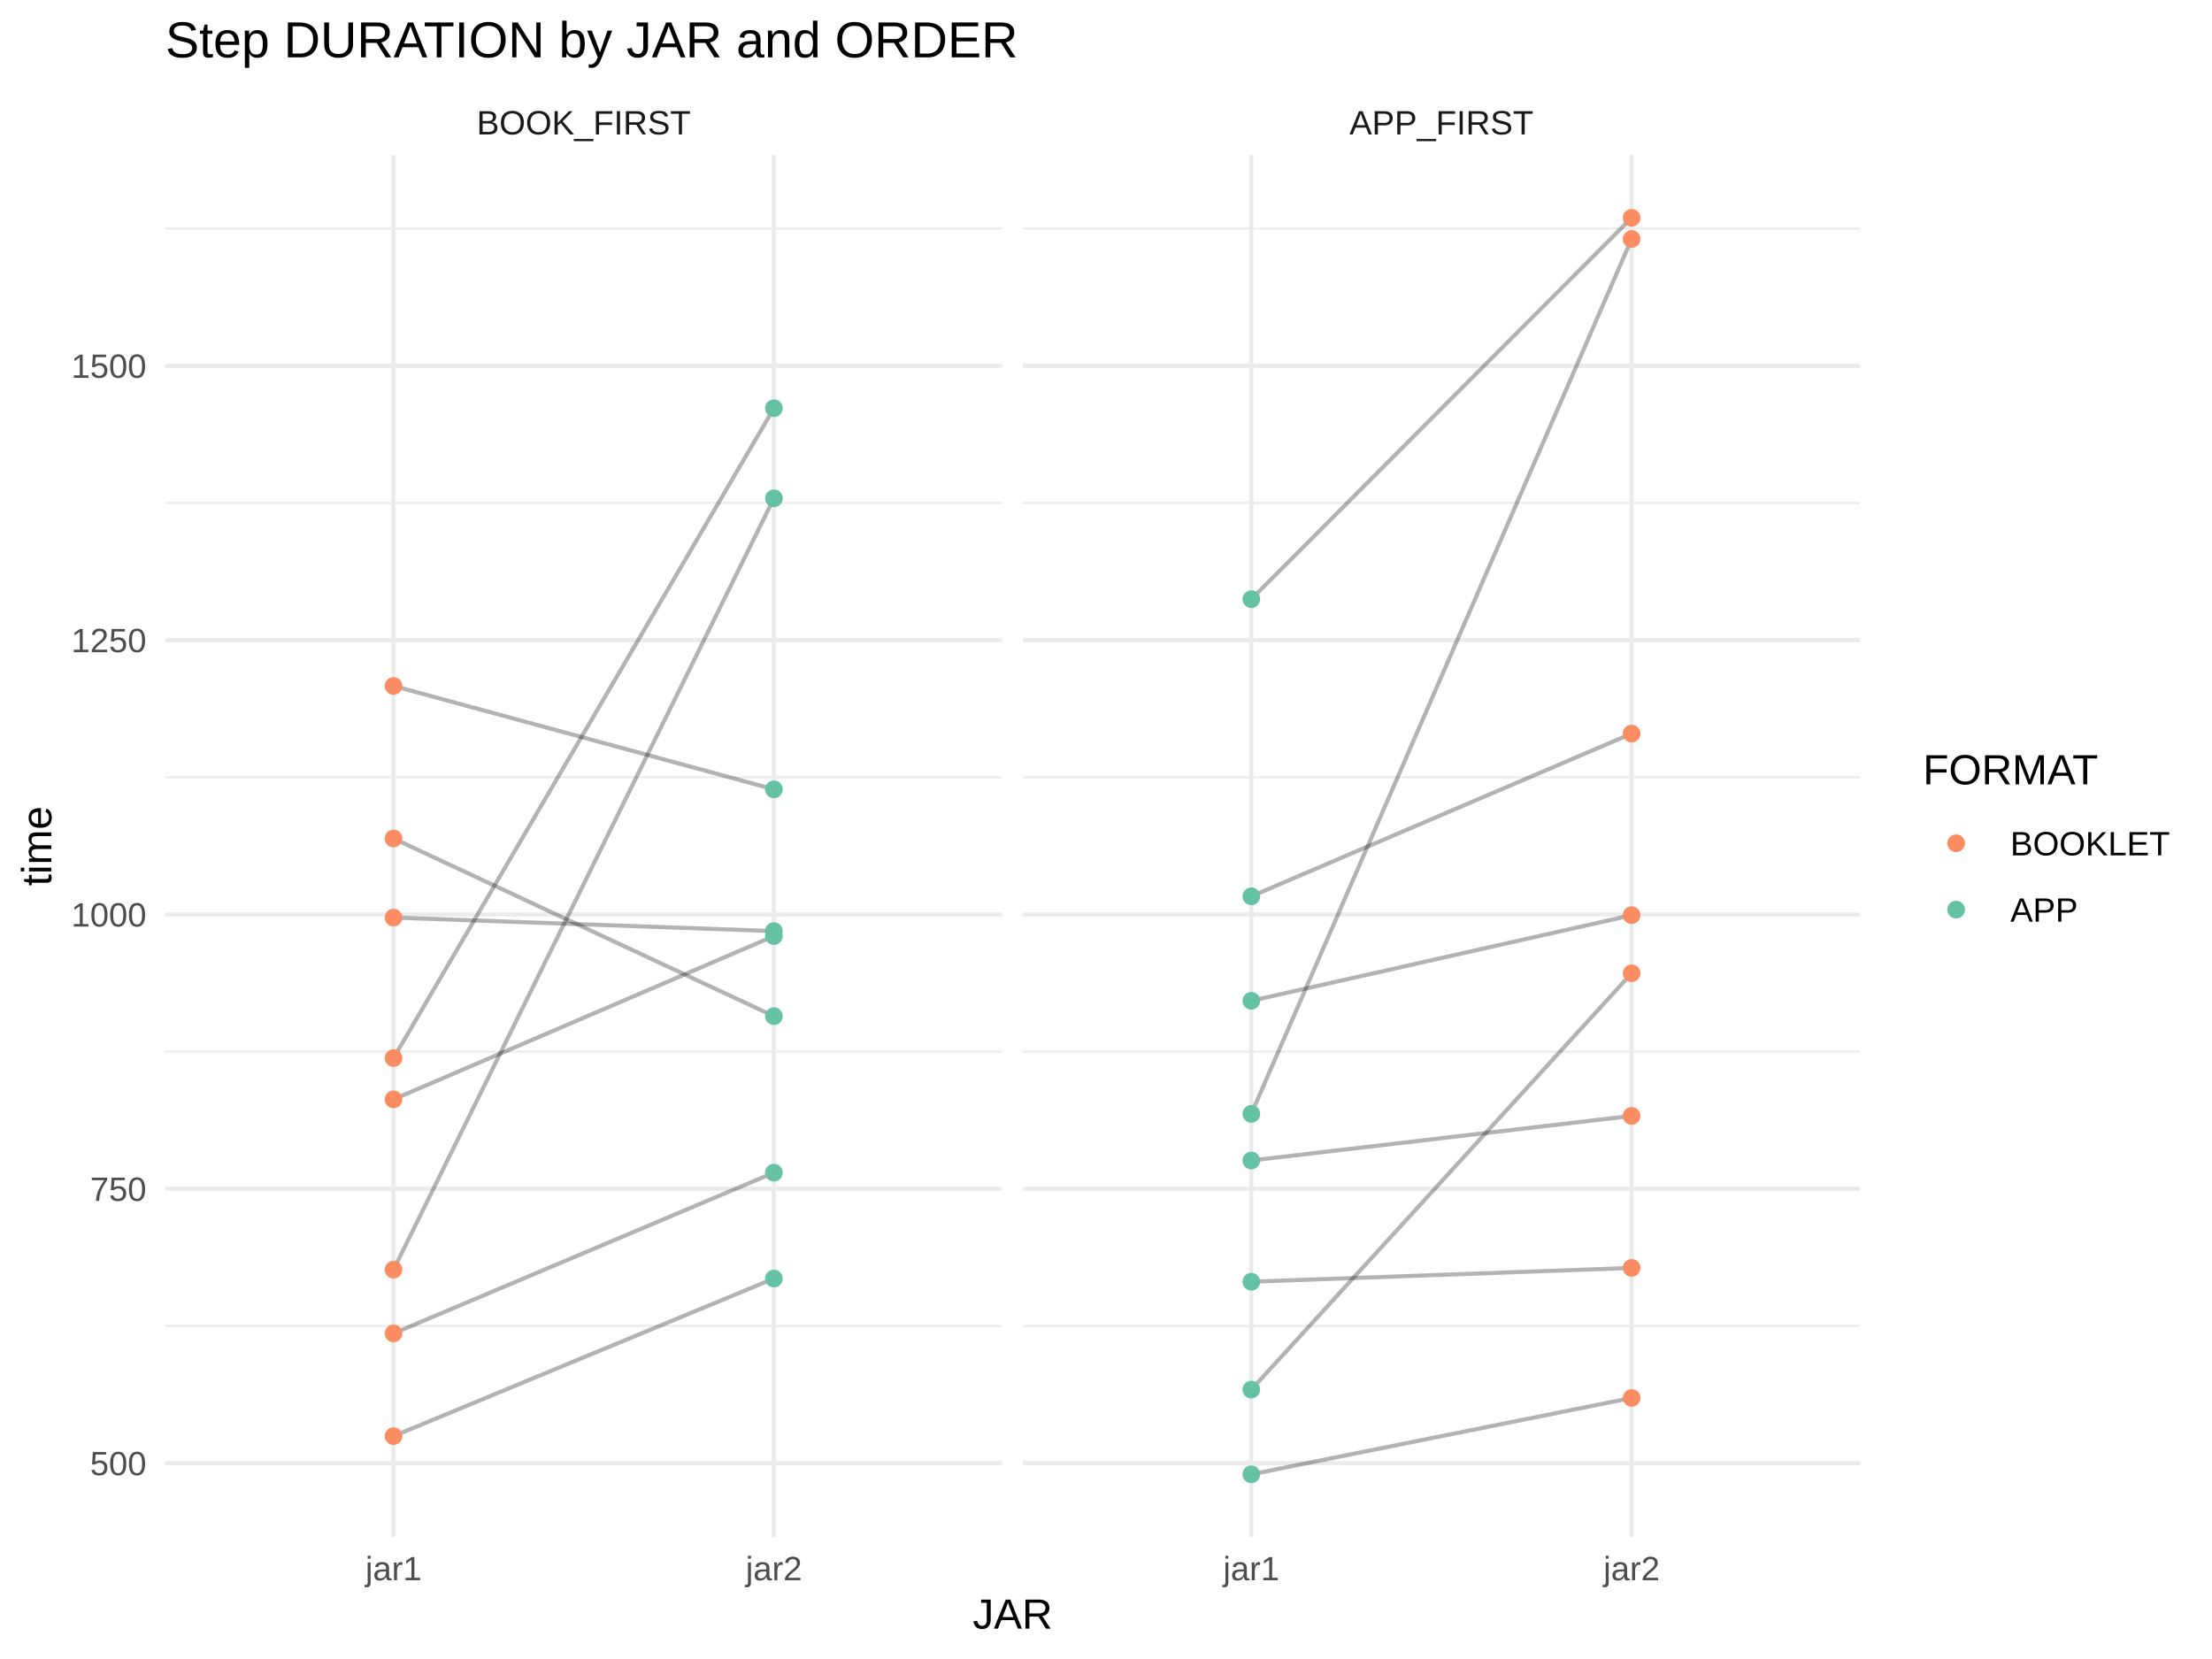
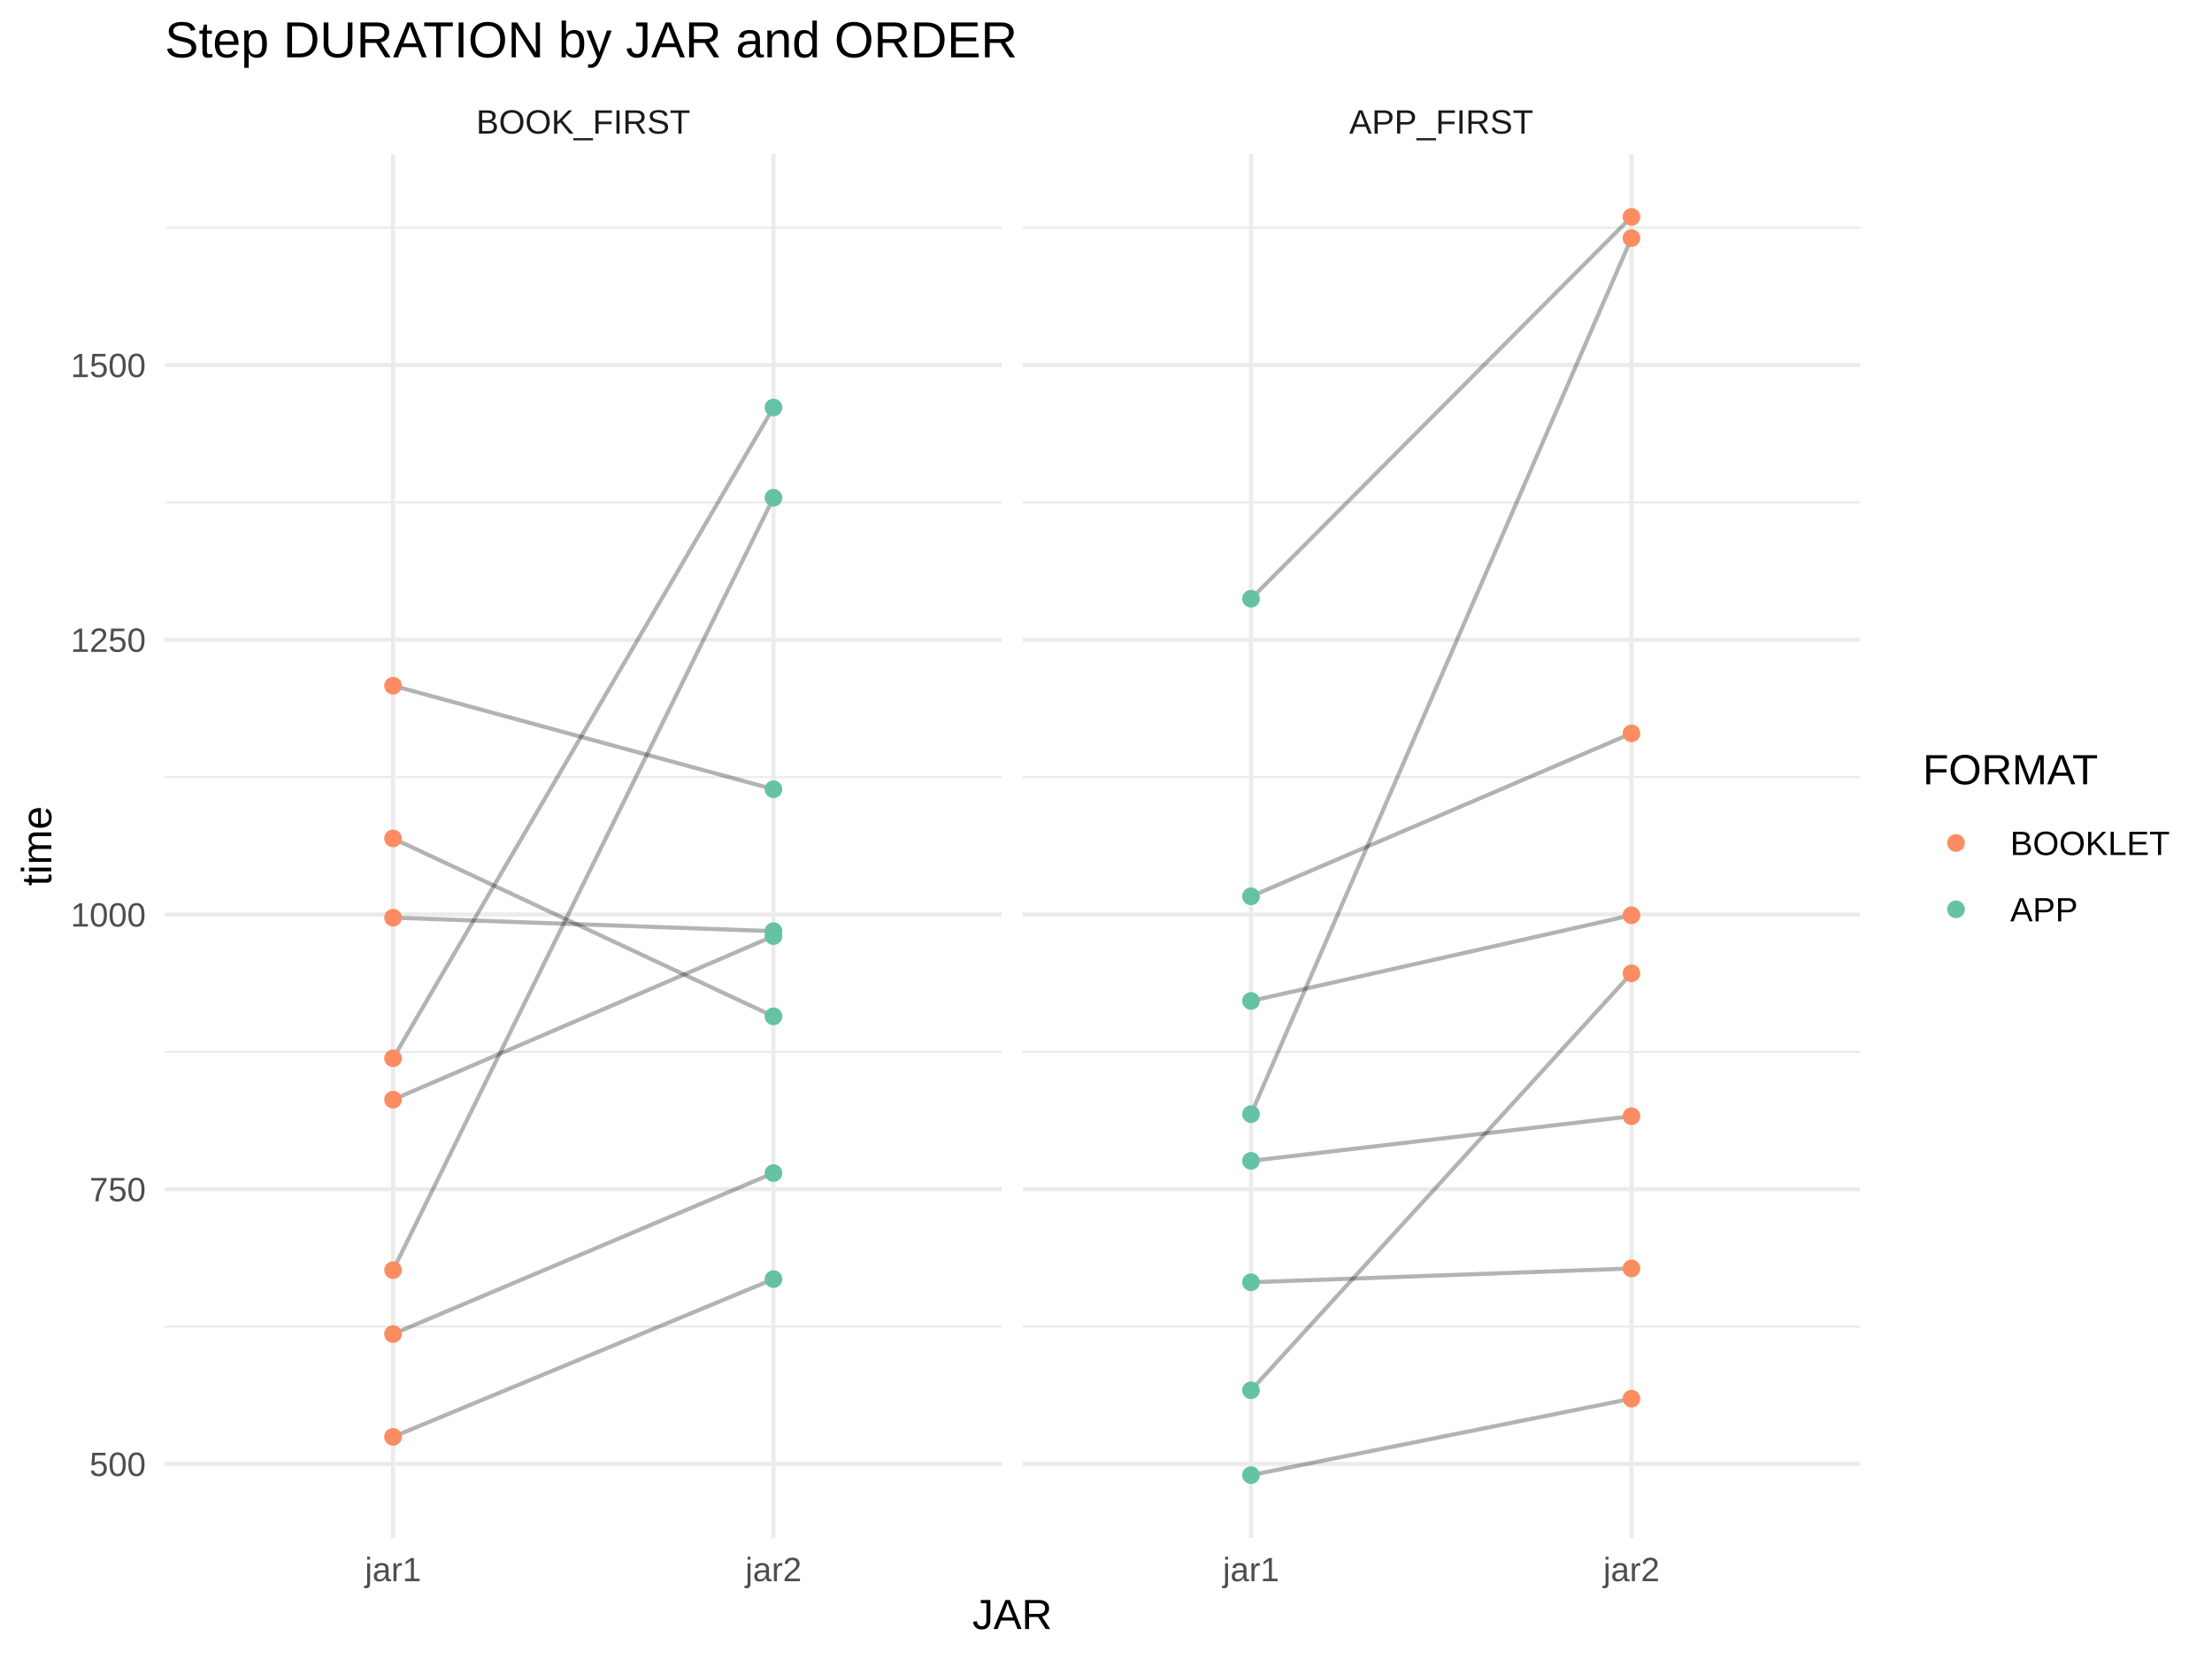
- <svg xmlns="http://www.w3.org/2000/svg" class="svglite" width="576.00pt" height="432.00pt" viewBox="0 0 576.00 432.00">
-   <defs>
-     <style type="text/css">
+ <svg xmlns="http://www.w3.org/2000/svg" width="576.00pt" height="432.00pt" viewBox="0 0 576.00 432.00">
+   <g class="svglite">
+     <defs>
+       <style type="text/css">
    .svglite line, .svglite polyline, .svglite polygon, .svglite path, .svglite rect, .svglite circle {
      fill: none;
      stroke: #000000;
      stroke-linecap: round;
      stroke-linejoin: round;
      stroke-miterlimit: 10.00;
    }
    .svglite text {
      white-space: pre;
    }
+     .svglite g.glyphgroup path {
+       fill: inherit;
+       stroke: none;
+     }
  </style>
-   </defs>
-   <rect width="100%" height="100%" style="stroke: none; fill: none;" />
-   <defs>
-     <clipPath id="cpMC4wMHw1NzYuMDB8MC4wMHw0MzIuMDA=">
-       <rect x="0.00" y="0.00" width="576.00" height="432.00" />
-     </clipPath>
-   </defs>
-   <g clip-path="url(#cpMC4wMHw1NzYuMDB8MC4wMHw0MzIuMDA=)">
+     </defs>
+     <rect width="100%" height="100%" style="stroke: none; fill: none;" />
+     <defs>
+       <clipPath id="cpMC4wMHw1NzYuMDB8MC4wMHw0MzIuMDA=">
+         <rect x="0.00" y="0.00" width="576.00" height="432.00" />
+       </clipPath>
+     </defs>
+     <g clip-path="url(#cpMC4wMHw1NzYuMDB8MC4wMHw0MzIuMDA=)">
</g>
-   <defs>
-     <clipPath id="cpNDMuMDZ8MjYwLjk0fDQwLjM2fDQwMC4yNw==">
-       <rect x="43.06" y="40.36" width="217.88" height="359.90" />
-     </clipPath>
-   </defs>
-   <g clip-path="url(#cpNDMuMDZ8MjYwLjk0fDQwLjM2fDQwMC4yNw==)">
-     <polyline points="43.06,345.27 260.94,345.27 " style="stroke-width: 0.53; stroke: #EBEBEB; stroke-linecap: butt;" />
-     <polyline points="43.06,273.84 260.94,273.84 " style="stroke-width: 0.53; stroke: #EBEBEB; stroke-linecap: butt;" />
-     <polyline points="43.06,202.40 260.94,202.40 " style="stroke-width: 0.53; stroke: #EBEBEB; stroke-linecap: butt;" />
-     <polyline points="43.06,130.96 260.94,130.96 " style="stroke-width: 0.53; stroke: #EBEBEB; stroke-linecap: butt;" />
-     <polyline points="43.06,59.52 260.94,59.52 " style="stroke-width: 0.53; stroke: #EBEBEB; stroke-linecap: butt;" />
-     <polyline points="43.06,380.99 260.94,380.99 " style="stroke-width: 1.07; stroke: #EBEBEB; stroke-linecap: butt;" />
-     <polyline points="43.06,309.55 260.94,309.55 " style="stroke-width: 1.07; stroke: #EBEBEB; stroke-linecap: butt;" />
-     <polyline points="43.06,238.12 260.94,238.12 " style="stroke-width: 1.07; stroke: #EBEBEB; stroke-linecap: butt;" />
-     <polyline points="43.06,166.68 260.94,166.68 " style="stroke-width: 1.07; stroke: #EBEBEB; stroke-linecap: butt;" />
-     <polyline points="43.06,95.24 260.94,95.24 " style="stroke-width: 1.07; stroke: #EBEBEB; stroke-linecap: butt;" />
-     <polyline points="102.48,400.27 102.48,40.36 " style="stroke-width: 1.07; stroke: #EBEBEB; stroke-linecap: butt;" />
-     <polyline points="201.52,400.27 201.52,40.36 " style="stroke-width: 1.07; stroke: #EBEBEB; stroke-linecap: butt;" />
-     <polyline points="102.48,330.61 201.52,129.76 " style="stroke-width: 1.07; stroke: #000000; stroke-opacity: 0.30; stroke-linecap: butt;" />
-     <polyline points="102.48,286.27 201.52,243.75 " style="stroke-width: 1.07; stroke: #000000; stroke-opacity: 0.30; stroke-linecap: butt;" />
-     <polyline points="102.48,178.62 201.52,205.54 " style="stroke-width: 1.07; stroke: #000000; stroke-opacity: 0.30; stroke-linecap: butt;" />
-     <polyline points="102.48,347.22 201.52,305.35 " style="stroke-width: 1.07; stroke: #000000; stroke-opacity: 0.30; stroke-linecap: butt;" />
-     <polyline points="102.48,218.34 201.52,264.61 " style="stroke-width: 1.07; stroke: #000000; stroke-opacity: 0.30; stroke-linecap: butt;" />
-     <polyline points="102.48,275.52 201.52,106.30 " style="stroke-width: 1.07; stroke: #000000; stroke-opacity: 0.30; stroke-linecap: butt;" />
-     <polyline points="102.48,238.94 201.52,242.46 " style="stroke-width: 1.07; stroke: #000000; stroke-opacity: 0.30; stroke-linecap: butt;" />
-     <polyline points="102.48,373.96 201.52,332.93 " style="stroke-width: 1.07; stroke: #000000; stroke-opacity: 0.30; stroke-linecap: butt;" />
-     <circle cx="102.48" cy="330.61" r="1.95" style="stroke-width: 0.71; stroke: #FC8D62; fill: #FC8D62;" />
-     <circle cx="201.52" cy="129.76" r="1.95" style="stroke-width: 0.71; stroke: #66C2A5; fill: #66C2A5;" />
-     <circle cx="102.48" cy="286.27" r="1.95" style="stroke-width: 0.71; stroke: #FC8D62; fill: #FC8D62;" />
-     <circle cx="201.52" cy="243.75" r="1.95" style="stroke-width: 0.71; stroke: #66C2A5; fill: #66C2A5;" />
-     <circle cx="102.48" cy="178.62" r="1.95" style="stroke-width: 0.71; stroke: #FC8D62; fill: #FC8D62;" />
-     <circle cx="201.52" cy="205.54" r="1.95" style="stroke-width: 0.71; stroke: #66C2A5; fill: #66C2A5;" />
-     <circle cx="102.48" cy="347.22" r="1.95" style="stroke-width: 0.71; stroke: #FC8D62; fill: #FC8D62;" />
-     <circle cx="201.52" cy="305.35" r="1.95" style="stroke-width: 0.71; stroke: #66C2A5; fill: #66C2A5;" />
-     <circle cx="102.48" cy="218.34" r="1.95" style="stroke-width: 0.71; stroke: #FC8D62; fill: #FC8D62;" />
-     <circle cx="201.52" cy="264.61" r="1.95" style="stroke-width: 0.71; stroke: #66C2A5; fill: #66C2A5;" />
-     <circle cx="102.48" cy="275.52" r="1.95" style="stroke-width: 0.71; stroke: #FC8D62; fill: #FC8D62;" />
-     <circle cx="201.52" cy="106.30" r="1.95" style="stroke-width: 0.71; stroke: #66C2A5; fill: #66C2A5;" />
-     <circle cx="102.48" cy="238.94" r="1.95" style="stroke-width: 0.71; stroke: #FC8D62; fill: #FC8D62;" />
-     <circle cx="201.52" cy="242.46" r="1.95" style="stroke-width: 0.71; stroke: #66C2A5; fill: #66C2A5;" />
-     <circle cx="102.48" cy="373.96" r="1.95" style="stroke-width: 0.71; stroke: #FC8D62; fill: #FC8D62;" />
-     <circle cx="201.52" cy="332.93" r="1.95" style="stroke-width: 0.71; stroke: #66C2A5; fill: #66C2A5;" />
-   </g>
-   <g clip-path="url(#cpMC4wMHw1NzYuMDB8MC4wMHw0MzIuMDA=)">
+     <defs>
+       <clipPath id="cpNDIuOTF8MjYwLjg1fDQwLjA5fDQwMC41MA==">
+         <rect x="42.91" y="40.09" width="217.94" height="360.41" />
+       </clipPath>
+     </defs>
+     <g clip-path="url(#cpNDIuOTF8MjYwLjg1fDQwLjA5fDQwMC41MA==)">
+       <polyline points="42.91,345.43 260.85,345.43 " style="stroke-width: 0.53; stroke: #EBEBEB; stroke-linecap: butt;" />
+       <polyline points="42.91,273.90 260.85,273.90 " style="stroke-width: 0.53; stroke: #EBEBEB; stroke-linecap: butt;" />
+       <polyline points="42.91,202.36 260.85,202.36 " style="stroke-width: 0.53; stroke: #EBEBEB; stroke-linecap: butt;" />
+       <polyline points="42.91,130.82 260.85,130.82 " style="stroke-width: 0.53; stroke: #EBEBEB; stroke-linecap: butt;" />
+       <polyline points="42.91,59.28 260.85,59.28 " style="stroke-width: 0.53; stroke: #EBEBEB; stroke-linecap: butt;" />
+       <polyline points="42.91,381.20 260.85,381.20 " style="stroke-width: 1.07; stroke: #EBEBEB; stroke-linecap: butt;" />
+       <polyline points="42.91,309.66 260.85,309.66 " style="stroke-width: 1.07; stroke: #EBEBEB; stroke-linecap: butt;" />
+       <polyline points="42.91,238.13 260.85,238.13 " style="stroke-width: 1.07; stroke: #EBEBEB; stroke-linecap: butt;" />
+       <polyline points="42.91,166.59 260.85,166.59 " style="stroke-width: 1.07; stroke: #EBEBEB; stroke-linecap: butt;" />
+       <polyline points="42.91,95.05 260.85,95.05 " style="stroke-width: 1.07; stroke: #EBEBEB; stroke-linecap: butt;" />
+       <polyline points="102.35,400.50 102.35,40.09 " style="stroke-width: 1.07; stroke: #EBEBEB; stroke-linecap: butt;" />
+       <polyline points="201.41,400.50 201.41,40.09 " style="stroke-width: 1.07; stroke: #EBEBEB; stroke-linecap: butt;" />
+       <polyline points="102.35,330.75 201.41,129.62 " style="stroke-width: 1.07; stroke: #000000; stroke-opacity: 0.30; stroke-linecap: butt;" />
+       <polyline points="102.35,286.34 201.41,243.76 " style="stroke-width: 1.07; stroke: #000000; stroke-opacity: 0.30; stroke-linecap: butt;" />
+       <polyline points="102.35,178.55 201.41,205.51 " style="stroke-width: 1.07; stroke: #000000; stroke-opacity: 0.30; stroke-linecap: butt;" />
+       <polyline points="102.35,347.38 201.41,305.46 " style="stroke-width: 1.07; stroke: #000000; stroke-opacity: 0.30; stroke-linecap: butt;" />
+       <polyline points="102.35,218.32 201.41,264.65 " style="stroke-width: 1.07; stroke: #000000; stroke-opacity: 0.30; stroke-linecap: butt;" />
+       <polyline points="102.35,275.58 201.41,106.12 " style="stroke-width: 1.07; stroke: #000000; stroke-opacity: 0.30; stroke-linecap: butt;" />
+       <polyline points="102.35,238.96 201.41,242.48 " style="stroke-width: 1.07; stroke: #000000; stroke-opacity: 0.30; stroke-linecap: butt;" />
+       <polyline points="102.35,374.16 201.41,333.07 " style="stroke-width: 1.07; stroke: #000000; stroke-opacity: 0.30; stroke-linecap: butt;" />
+       <circle cx="102.35" cy="330.75" r="1.95" style="stroke-width: 0.71; stroke: #FC8D62; fill: #FC8D62;" />
+       <circle cx="201.41" cy="129.62" r="1.95" style="stroke-width: 0.71; stroke: #66C2A5; fill: #66C2A5;" />
+       <circle cx="102.35" cy="286.34" r="1.95" style="stroke-width: 0.71; stroke: #FC8D62; fill: #FC8D62;" />
+       <circle cx="201.41" cy="243.76" r="1.95" style="stroke-width: 0.71; stroke: #66C2A5; fill: #66C2A5;" />
+       <circle cx="102.35" cy="178.55" r="1.95" style="stroke-width: 0.71; stroke: #FC8D62; fill: #FC8D62;" />
+       <circle cx="201.41" cy="205.51" r="1.95" style="stroke-width: 0.71; stroke: #66C2A5; fill: #66C2A5;" />
+       <circle cx="102.35" cy="347.38" r="1.95" style="stroke-width: 0.71; stroke: #FC8D62; fill: #FC8D62;" />
+       <circle cx="201.41" cy="305.46" r="1.95" style="stroke-width: 0.71; stroke: #66C2A5; fill: #66C2A5;" />
+       <circle cx="102.35" cy="218.32" r="1.95" style="stroke-width: 0.71; stroke: #FC8D62; fill: #FC8D62;" />
+       <circle cx="201.41" cy="264.65" r="1.95" style="stroke-width: 0.71; stroke: #66C2A5; fill: #66C2A5;" />
+       <circle cx="102.35" cy="275.58" r="1.95" style="stroke-width: 0.71; stroke: #FC8D62; fill: #FC8D62;" />
+       <circle cx="201.41" cy="106.12" r="1.95" style="stroke-width: 0.71; stroke: #66C2A5; fill: #66C2A5;" />
+       <circle cx="102.35" cy="238.96" r="1.95" style="stroke-width: 0.71; stroke: #FC8D62; fill: #FC8D62;" />
+       <circle cx="201.41" cy="242.48" r="1.95" style="stroke-width: 0.71; stroke: #66C2A5; fill: #66C2A5;" />
+       <circle cx="102.35" cy="374.16" r="1.95" style="stroke-width: 0.71; stroke: #FC8D62; fill: #FC8D62;" />
+       <circle cx="201.41" cy="333.07" r="1.95" style="stroke-width: 0.71; stroke: #66C2A5; fill: #66C2A5;" />
+     </g>
+     <g clip-path="url(#cpMC4wMHw1NzYuMDB8MC4wMHw0MzIuMDA=)">
</g>
-   <defs>
-     <clipPath id="cpMjY2LjQyfDQ4NC4yOXw0MC4zNnw0MDAuMjc=">
-       <rect x="266.42" y="40.36" width="217.88" height="359.90" />
-     </clipPath>
-   </defs>
-   <g clip-path="url(#cpMjY2LjQyfDQ4NC4yOXw0MC4zNnw0MDAuMjc=)">
-     <polyline points="266.42,345.27 484.29,345.27 " style="stroke-width: 0.53; stroke: #EBEBEB; stroke-linecap: butt;" />
-     <polyline points="266.42,273.84 484.29,273.84 " style="stroke-width: 0.53; stroke: #EBEBEB; stroke-linecap: butt;" />
-     <polyline points="266.42,202.40 484.29,202.40 " style="stroke-width: 0.53; stroke: #EBEBEB; stroke-linecap: butt;" />
-     <polyline points="266.42,130.96 484.29,130.96 " style="stroke-width: 0.53; stroke: #EBEBEB; stroke-linecap: butt;" />
-     <polyline points="266.42,59.52 484.29,59.52 " style="stroke-width: 0.53; stroke: #EBEBEB; stroke-linecap: butt;" />
-     <polyline points="266.42,380.99 484.29,380.99 " style="stroke-width: 1.07; stroke: #EBEBEB; stroke-linecap: butt;" />
-     <polyline points="266.42,309.55 484.29,309.55 " style="stroke-width: 1.07; stroke: #EBEBEB; stroke-linecap: butt;" />
-     <polyline points="266.42,238.12 484.29,238.12 " style="stroke-width: 1.07; stroke: #EBEBEB; stroke-linecap: butt;" />
-     <polyline points="266.42,166.68 484.29,166.68 " style="stroke-width: 1.07; stroke: #EBEBEB; stroke-linecap: butt;" />
-     <polyline points="266.42,95.24 484.29,95.24 " style="stroke-width: 1.07; stroke: #EBEBEB; stroke-linecap: butt;" />
-     <polyline points="325.84,400.27 325.84,40.36 " style="stroke-width: 1.07; stroke: #EBEBEB; stroke-linecap: butt;" />
-     <polyline points="424.87,400.27 424.87,40.36 " style="stroke-width: 1.07; stroke: #EBEBEB; stroke-linecap: butt;" />
-     <polyline points="325.84,233.40 424.87,191.02 " style="stroke-width: 1.07; stroke: #000000; stroke-opacity: 0.30; stroke-linecap: butt;" />
-     <polyline points="325.84,290.04 424.87,62.24 " style="stroke-width: 1.07; stroke: #000000; stroke-opacity: 0.30; stroke-linecap: butt;" />
-     <polyline points="325.84,302.18 424.87,290.58 " style="stroke-width: 1.07; stroke: #000000; stroke-opacity: 0.30; stroke-linecap: butt;" />
-     <polyline points="325.84,260.60 424.87,238.32 " style="stroke-width: 1.07; stroke: #000000; stroke-opacity: 0.30; stroke-linecap: butt;" />
-     <polyline points="325.84,361.85 424.87,253.43 " style="stroke-width: 1.07; stroke: #000000; stroke-opacity: 0.30; stroke-linecap: butt;" />
-     <polyline points="325.84,333.76 424.87,330.16 " style="stroke-width: 1.07; stroke: #000000; stroke-opacity: 0.30; stroke-linecap: butt;" />
-     <polyline points="325.84,383.91 424.87,364.02 " style="stroke-width: 1.07; stroke: #000000; stroke-opacity: 0.30; stroke-linecap: butt;" />
-     <polyline points="325.84,156.02 424.87,56.72 " style="stroke-width: 1.07; stroke: #000000; stroke-opacity: 0.30; stroke-linecap: butt;" />
-     <circle cx="325.84" cy="233.40" r="1.95" style="stroke-width: 0.71; stroke: #66C2A5; fill: #66C2A5;" />
-     <circle cx="424.87" cy="191.02" r="1.95" style="stroke-width: 0.71; stroke: #FC8D62; fill: #FC8D62;" />
-     <circle cx="325.84" cy="290.04" r="1.95" style="stroke-width: 0.71; stroke: #66C2A5; fill: #66C2A5;" />
-     <circle cx="424.87" cy="62.24" r="1.95" style="stroke-width: 0.71; stroke: #FC8D62; fill: #FC8D62;" />
-     <circle cx="325.84" cy="302.18" r="1.95" style="stroke-width: 0.71; stroke: #66C2A5; fill: #66C2A5;" />
-     <circle cx="424.87" cy="290.58" r="1.95" style="stroke-width: 0.71; stroke: #FC8D62; fill: #FC8D62;" />
-     <circle cx="325.84" cy="260.60" r="1.95" style="stroke-width: 0.71; stroke: #66C2A5; fill: #66C2A5;" />
-     <circle cx="424.87" cy="238.32" r="1.95" style="stroke-width: 0.71; stroke: #FC8D62; fill: #FC8D62;" />
-     <circle cx="325.84" cy="361.85" r="1.95" style="stroke-width: 0.71; stroke: #66C2A5; fill: #66C2A5;" />
-     <circle cx="424.87" cy="253.43" r="1.95" style="stroke-width: 0.71; stroke: #FC8D62; fill: #FC8D62;" />
-     <circle cx="325.84" cy="333.76" r="1.95" style="stroke-width: 0.71; stroke: #66C2A5; fill: #66C2A5;" />
-     <circle cx="424.87" cy="330.16" r="1.95" style="stroke-width: 0.71; stroke: #FC8D62; fill: #FC8D62;" />
-     <circle cx="325.84" cy="383.91" r="1.95" style="stroke-width: 0.71; stroke: #66C2A5; fill: #66C2A5;" />
-     <circle cx="424.87" cy="364.02" r="1.95" style="stroke-width: 0.71; stroke: #FC8D62; fill: #FC8D62;" />
-     <circle cx="325.84" cy="156.02" r="1.95" style="stroke-width: 0.71; stroke: #66C2A5; fill: #66C2A5;" />
-     <circle cx="424.87" cy="56.72" r="1.95" style="stroke-width: 0.71; stroke: #FC8D62; fill: #FC8D62;" />
-   </g>
-   <g clip-path="url(#cpMC4wMHw1NzYuMDB8MC4wMHw0MzIuMDA=)">
+     <defs>
+       <clipPath id="cpMjY2LjMzfDQ4NC4yN3w0MC4wOXw0MDAuNTA=">
+         <rect x="266.33" y="40.09" width="217.94" height="360.41" />
+       </clipPath>
+     </defs>
+     <g clip-path="url(#cpMjY2LjMzfDQ4NC4yN3w0MC4wOXw0MDAuNTA=)">
+       <polyline points="266.33,345.43 484.27,345.43 " style="stroke-width: 0.53; stroke: #EBEBEB; stroke-linecap: butt;" />
+       <polyline points="266.33,273.90 484.27,273.90 " style="stroke-width: 0.53; stroke: #EBEBEB; stroke-linecap: butt;" />
+       <polyline points="266.33,202.36 484.27,202.36 " style="stroke-width: 0.53; stroke: #EBEBEB; stroke-linecap: butt;" />
+       <polyline points="266.33,130.82 484.27,130.82 " style="stroke-width: 0.53; stroke: #EBEBEB; stroke-linecap: butt;" />
+       <polyline points="266.33,59.28 484.27,59.28 " style="stroke-width: 0.53; stroke: #EBEBEB; stroke-linecap: butt;" />
+       <polyline points="266.33,381.20 484.27,381.20 " style="stroke-width: 1.07; stroke: #EBEBEB; stroke-linecap: butt;" />
+       <polyline points="266.33,309.66 484.27,309.66 " style="stroke-width: 1.07; stroke: #EBEBEB; stroke-linecap: butt;" />
+       <polyline points="266.33,238.13 484.27,238.13 " style="stroke-width: 1.07; stroke: #EBEBEB; stroke-linecap: butt;" />
+       <polyline points="266.33,166.59 484.27,166.59 " style="stroke-width: 1.07; stroke: #EBEBEB; stroke-linecap: butt;" />
+       <polyline points="266.33,95.05 484.27,95.05 " style="stroke-width: 1.07; stroke: #EBEBEB; stroke-linecap: butt;" />
+       <polyline points="325.76,400.50 325.76,40.09 " style="stroke-width: 1.07; stroke: #EBEBEB; stroke-linecap: butt;" />
+       <polyline points="424.83,400.50 424.83,40.09 " style="stroke-width: 1.07; stroke: #EBEBEB; stroke-linecap: butt;" />
+       <polyline points="325.76,233.41 424.83,190.97 " style="stroke-width: 1.07; stroke: #000000; stroke-opacity: 0.30; stroke-linecap: butt;" />
+       <polyline points="325.76,290.12 424.83,62.00 " style="stroke-width: 1.07; stroke: #000000; stroke-opacity: 0.30; stroke-linecap: butt;" />
+       <polyline points="325.76,302.28 424.83,290.66 " style="stroke-width: 1.07; stroke: #000000; stroke-opacity: 0.30; stroke-linecap: butt;" />
+       <polyline points="325.76,260.65 424.83,238.33 " style="stroke-width: 1.07; stroke: #000000; stroke-opacity: 0.30; stroke-linecap: butt;" />
+       <polyline points="325.76,362.03 424.83,253.46 " style="stroke-width: 1.07; stroke: #000000; stroke-opacity: 0.30; stroke-linecap: butt;" />
+       <polyline points="325.76,333.90 424.83,330.30 " style="stroke-width: 1.07; stroke: #000000; stroke-opacity: 0.30; stroke-linecap: butt;" />
+       <polyline points="325.76,384.12 424.83,364.21 " style="stroke-width: 1.07; stroke: #000000; stroke-opacity: 0.30; stroke-linecap: butt;" />
+       <polyline points="325.76,155.91 424.83,56.48 " style="stroke-width: 1.07; stroke: #000000; stroke-opacity: 0.30; stroke-linecap: butt;" />
+       <circle cx="325.76" cy="233.41" r="1.95" style="stroke-width: 0.71; stroke: #66C2A5; fill: #66C2A5;" />
+       <circle cx="424.83" cy="190.97" r="1.95" style="stroke-width: 0.71; stroke: #FC8D62; fill: #FC8D62;" />
+       <circle cx="325.76" cy="290.12" r="1.95" style="stroke-width: 0.71; stroke: #66C2A5; fill: #66C2A5;" />
+       <circle cx="424.83" cy="62.00" r="1.95" style="stroke-width: 0.71; stroke: #FC8D62; fill: #FC8D62;" />
+       <circle cx="325.76" cy="302.28" r="1.95" style="stroke-width: 0.71; stroke: #66C2A5; fill: #66C2A5;" />
+       <circle cx="424.83" cy="290.66" r="1.95" style="stroke-width: 0.71; stroke: #FC8D62; fill: #FC8D62;" />
+       <circle cx="325.76" cy="260.65" r="1.95" style="stroke-width: 0.71; stroke: #66C2A5; fill: #66C2A5;" />
+       <circle cx="424.83" cy="238.33" r="1.95" style="stroke-width: 0.71; stroke: #FC8D62; fill: #FC8D62;" />
+       <circle cx="325.76" cy="362.03" r="1.95" style="stroke-width: 0.71; stroke: #66C2A5; fill: #66C2A5;" />
+       <circle cx="424.83" cy="253.46" r="1.95" style="stroke-width: 0.71; stroke: #FC8D62; fill: #FC8D62;" />
+       <circle cx="325.76" cy="333.90" r="1.95" style="stroke-width: 0.71; stroke: #66C2A5; fill: #66C2A5;" />
+       <circle cx="424.83" cy="330.30" r="1.95" style="stroke-width: 0.71; stroke: #FC8D62; fill: #FC8D62;" />
+       <circle cx="325.76" cy="384.12" r="1.95" style="stroke-width: 0.71; stroke: #66C2A5; fill: #66C2A5;" />
+       <circle cx="424.83" cy="364.21" r="1.95" style="stroke-width: 0.71; stroke: #FC8D62; fill: #FC8D62;" />
+       <circle cx="325.76" cy="155.91" r="1.95" style="stroke-width: 0.71; stroke: #66C2A5; fill: #66C2A5;" />
+       <circle cx="424.83" cy="56.48" r="1.95" style="stroke-width: 0.71; stroke: #FC8D62; fill: #FC8D62;" />
+     </g>
+     <g clip-path="url(#cpMC4wMHw1NzYuMDB8MC4wMHw0MzIuMDA=)">
</g>
-   <defs>
-     <clipPath id="cpNDMuMDZ8MjYwLjk0fDIzLjM0fDQwLjM2">
-       <rect x="43.06" y="23.34" width="217.88" height="17.03" />
-     </clipPath>
-   </defs>
-   <g clip-path="url(#cpNDMuMDZ8MjYwLjk0fDIzLjM0fDQwLjM2)">
-     <text x="152.00" y="35.00" text-anchor="middle" style="font-size: 8.80px;fill: #1A1A1A; font-family: &quot;Arial&quot;;" textLength="55.71px" lengthAdjust="spacingAndGlyphs">BOOK_FIRST</text>
-   </g>
-   <g clip-path="url(#cpMC4wMHw1NzYuMDB8MC4wMHw0MzIuMDA=)">
+     <defs>
+       <clipPath id="cpNDIuOTF8MjYwLjg1fDIzLjE4fDQwLjA5">
+         <rect x="42.91" y="23.18" width="217.94" height="16.92" />
+       </clipPath>
+     </defs>
+     <g clip-path="url(#cpNDIuOTF8MjYwLjg1fDIzLjE4fDQwLjA5)">
+       <text x="151.88" y="34.79" text-anchor="middle" style="font-size: 8.80px;fill: #1A1A1A; font-family: &quot;Arial&quot;;" textLength="55.75px" lengthAdjust="spacingAndGlyphs">BOOK_FIRST</text>
+     </g>
+     <g clip-path="url(#cpMC4wMHw1NzYuMDB8MC4wMHw0MzIuMDA=)">
</g>
-   <defs>
-     <clipPath id="cpMjY2LjQyfDQ4NC4yOXwyMy4zNHw0MC4zNg==">
-       <rect x="266.42" y="23.34" width="217.88" height="17.03" />
-     </clipPath>
-   </defs>
-   <g clip-path="url(#cpMjY2LjQyfDQ4NC4yOXwyMy4zNHw0MC4zNg==)">
-     <text x="375.35" y="35.00" text-anchor="middle" style="font-size: 8.80px;fill: #1A1A1A; font-family: &quot;Arial&quot;;" textLength="47.90px" lengthAdjust="spacingAndGlyphs">APP_FIRST</text>
-   </g>
-   <g clip-path="url(#cpMC4wMHw1NzYuMDB8MC4wMHw0MzIuMDA=)">
-     <text x="102.48" y="411.50" text-anchor="middle" style="font-size: 8.80px;fill: #4D4D4D; font-family: &quot;Arial&quot;;" textLength="14.67px" lengthAdjust="spacingAndGlyphs">jar1</text>
-     <text x="201.52" y="411.50" text-anchor="middle" style="font-size: 8.80px;fill: #4D4D4D; font-family: &quot;Arial&quot;;" textLength="14.67px" lengthAdjust="spacingAndGlyphs">jar2</text>
-     <text x="325.84" y="411.50" text-anchor="middle" style="font-size: 8.80px;fill: #4D4D4D; font-family: &quot;Arial&quot;;" textLength="14.67px" lengthAdjust="spacingAndGlyphs">jar1</text>
-     <text x="424.87" y="411.50" text-anchor="middle" style="font-size: 8.80px;fill: #4D4D4D; font-family: &quot;Arial&quot;;" textLength="14.67px" lengthAdjust="spacingAndGlyphs">jar2</text>
-     <text x="38.13" y="384.15" text-anchor="end" style="font-size: 8.80px;fill: #4D4D4D; font-family: &quot;Arial&quot;;" textLength="14.69px" lengthAdjust="spacingAndGlyphs">500</text>
-     <text x="38.13" y="312.71" text-anchor="end" style="font-size: 8.80px;fill: #4D4D4D; font-family: &quot;Arial&quot;;" textLength="14.69px" lengthAdjust="spacingAndGlyphs">750</text>
-     <text x="38.13" y="241.27" text-anchor="end" style="font-size: 8.80px;fill: #4D4D4D; font-family: &quot;Arial&quot;;" textLength="19.58px" lengthAdjust="spacingAndGlyphs">1000</text>
-     <text x="38.13" y="169.83" text-anchor="end" style="font-size: 8.80px;fill: #4D4D4D; font-family: &quot;Arial&quot;;" textLength="19.58px" lengthAdjust="spacingAndGlyphs">1250</text>
-     <text x="38.13" y="98.39" text-anchor="end" style="font-size: 8.80px;fill: #4D4D4D; font-family: &quot;Arial&quot;;" textLength="19.58px" lengthAdjust="spacingAndGlyphs">1500</text>
-     <text x="263.68" y="424.09" text-anchor="middle" style="font-size: 11.00px; font-family: &quot;Arial&quot;;" textLength="20.78px" lengthAdjust="spacingAndGlyphs">JAR</text>
-     <text transform="translate(13.37,220.31) rotate(-90)" text-anchor="middle" style="font-size: 11.00px; font-family: &quot;Arial&quot;;" textLength="20.78px" lengthAdjust="spacingAndGlyphs">time</text>
-     <text x="500.73" y="204.24" style="font-size: 11.00px; font-family: &quot;Arial&quot;;" textLength="46.43px" lengthAdjust="spacingAndGlyphs">FORMAT</text>
-     <circle cx="509.37" cy="219.58" r="1.95" style="stroke-width: 0.71; stroke: #FC8D62; fill: #FC8D62;" />
-     <circle cx="509.37" cy="236.86" r="1.95" style="stroke-width: 0.71; stroke: #66C2A5; fill: #66C2A5;" />
-     <text x="523.49" y="222.73" style="font-size: 8.80px; font-family: &quot;Arial&quot;;" textLength="41.55px" lengthAdjust="spacingAndGlyphs">BOOKLET</text>
-     <text x="523.49" y="240.01" style="font-size: 8.80px; font-family: &quot;Arial&quot;;" textLength="17.60px" lengthAdjust="spacingAndGlyphs">APP</text>
-     <text x="43.06" y="14.94" style="font-size: 13.20px; font-family: &quot;Arial&quot;;" textLength="222.84px" lengthAdjust="spacingAndGlyphs">Step DURATION by JAR and ORDER</text>
+     <defs>
+       <clipPath id="cpMjY2LjMzfDQ4NC4yN3wyMy4xOHw0MC4wOQ==">
+         <rect x="266.33" y="23.18" width="217.94" height="16.92" />
+       </clipPath>
+     </defs>
+     <g clip-path="url(#cpMjY2LjMzfDQ4NC4yN3wyMy4xOHw0MC4wOQ==)">
+       <text x="375.30" y="34.79" text-anchor="middle" style="font-size: 8.80px;fill: #1A1A1A; font-family: &quot;Arial&quot;;" textLength="47.94px" lengthAdjust="spacingAndGlyphs">APP_FIRST</text>
+     </g>
+     <g clip-path="url(#cpMC4wMHw1NzYuMDB8MC4wMHw0MzIuMDA=)">
+       <text x="102.35" y="411.74" text-anchor="middle" style="font-size: 8.80px;fill: #4D4D4D; font-family: &quot;Arial&quot;;" textLength="14.66px" lengthAdjust="spacingAndGlyphs">jar1</text>
+       <text x="201.41" y="411.74" text-anchor="middle" style="font-size: 8.80px;fill: #4D4D4D; font-family: &quot;Arial&quot;;" textLength="14.66px" lengthAdjust="spacingAndGlyphs">jar2</text>
+       <text x="325.76" y="411.74" text-anchor="middle" style="font-size: 8.80px;fill: #4D4D4D; font-family: &quot;Arial&quot;;" textLength="14.66px" lengthAdjust="spacingAndGlyphs">jar1</text>
+       <text x="424.83" y="411.74" text-anchor="middle" style="font-size: 8.80px;fill: #4D4D4D; font-family: &quot;Arial&quot;;" textLength="14.66px" lengthAdjust="spacingAndGlyphs">jar2</text>
+       <text x="37.98" y="384.35" text-anchor="end" style="font-size: 8.80px;fill: #4D4D4D; font-family: &quot;Arial&quot;;" textLength="14.67px" lengthAdjust="spacingAndGlyphs">500</text>
+       <text x="37.98" y="312.81" text-anchor="end" style="font-size: 8.80px;fill: #4D4D4D; font-family: &quot;Arial&quot;;" textLength="14.67px" lengthAdjust="spacingAndGlyphs">750</text>
+       <text x="37.98" y="241.28" text-anchor="end" style="font-size: 8.80px;fill: #4D4D4D; font-family: &quot;Arial&quot;;" textLength="19.56px" lengthAdjust="spacingAndGlyphs">1000</text>
+       <text x="37.98" y="169.74" text-anchor="end" style="font-size: 8.80px;fill: #4D4D4D; font-family: &quot;Arial&quot;;" textLength="19.56px" lengthAdjust="spacingAndGlyphs">1250</text>
+       <text x="37.98" y="98.20" text-anchor="end" style="font-size: 8.80px;fill: #4D4D4D; font-family: &quot;Arial&quot;;" textLength="19.56px" lengthAdjust="spacingAndGlyphs">1500</text>
+       <text x="263.59" y="424.20" text-anchor="middle" style="font-size: 11.00px; font-family: &quot;Arial&quot;;" textLength="20.78px" lengthAdjust="spacingAndGlyphs">JAR</text>
+       <text transform="translate(13.36,220.30) rotate(-90)" text-anchor="middle" style="font-size: 11.00px; font-family: &quot;Arial&quot;;" textLength="20.78px" lengthAdjust="spacingAndGlyphs">time</text>
+       <text x="500.70" y="204.22" style="font-size: 11.00px; font-family: &quot;Arial&quot;;" textLength="45.62px" lengthAdjust="spacingAndGlyphs">FORMAT</text>
+       <circle cx="509.34" cy="219.50" r="1.95" style="stroke-width: 0.71; stroke: #FC8D62; fill: #FC8D62;" />
+       <circle cx="509.34" cy="236.78" r="1.95" style="stroke-width: 0.71; stroke: #66C2A5; fill: #66C2A5;" />
+       <text x="523.46" y="222.65" style="font-size: 8.80px; font-family: &quot;Arial&quot;;" textLength="41.58px" lengthAdjust="spacingAndGlyphs">BOOKLET</text>
+       <text x="523.46" y="239.93" style="font-size: 8.80px; font-family: &quot;Arial&quot;;" textLength="17.62px" lengthAdjust="spacingAndGlyphs">APP</text>
+       <text x="42.91" y="14.93" style="font-size: 13.20px; font-family: &quot;Arial&quot;;" textLength="221.77px" lengthAdjust="spacingAndGlyphs">Step DURATION by JAR and ORDER</text>
+     </g>
  </g>
</svg>
